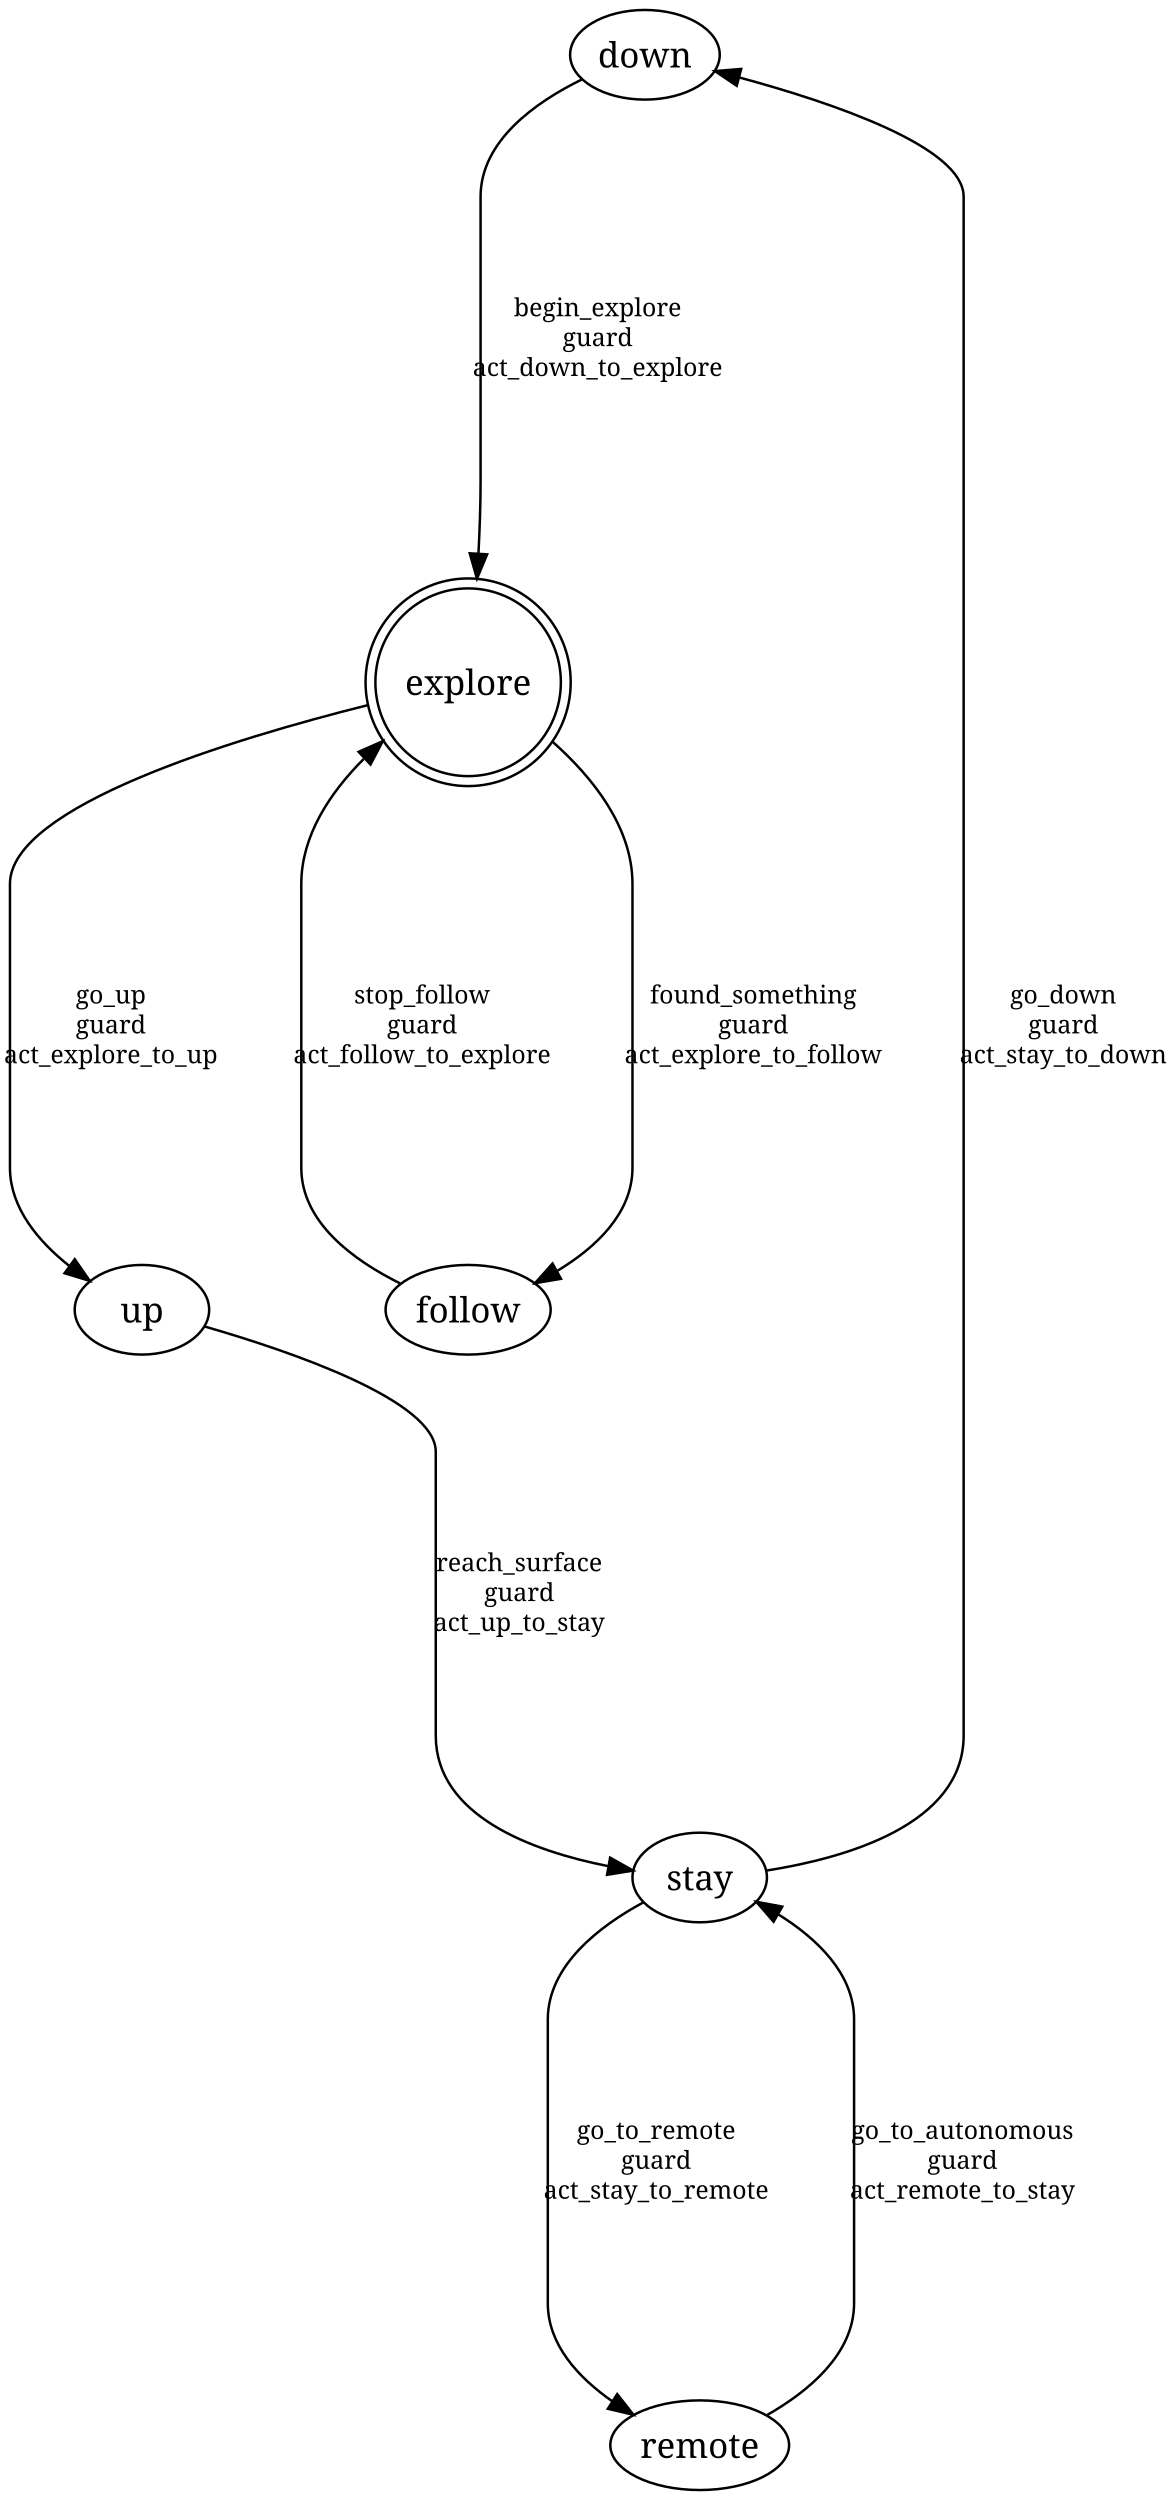
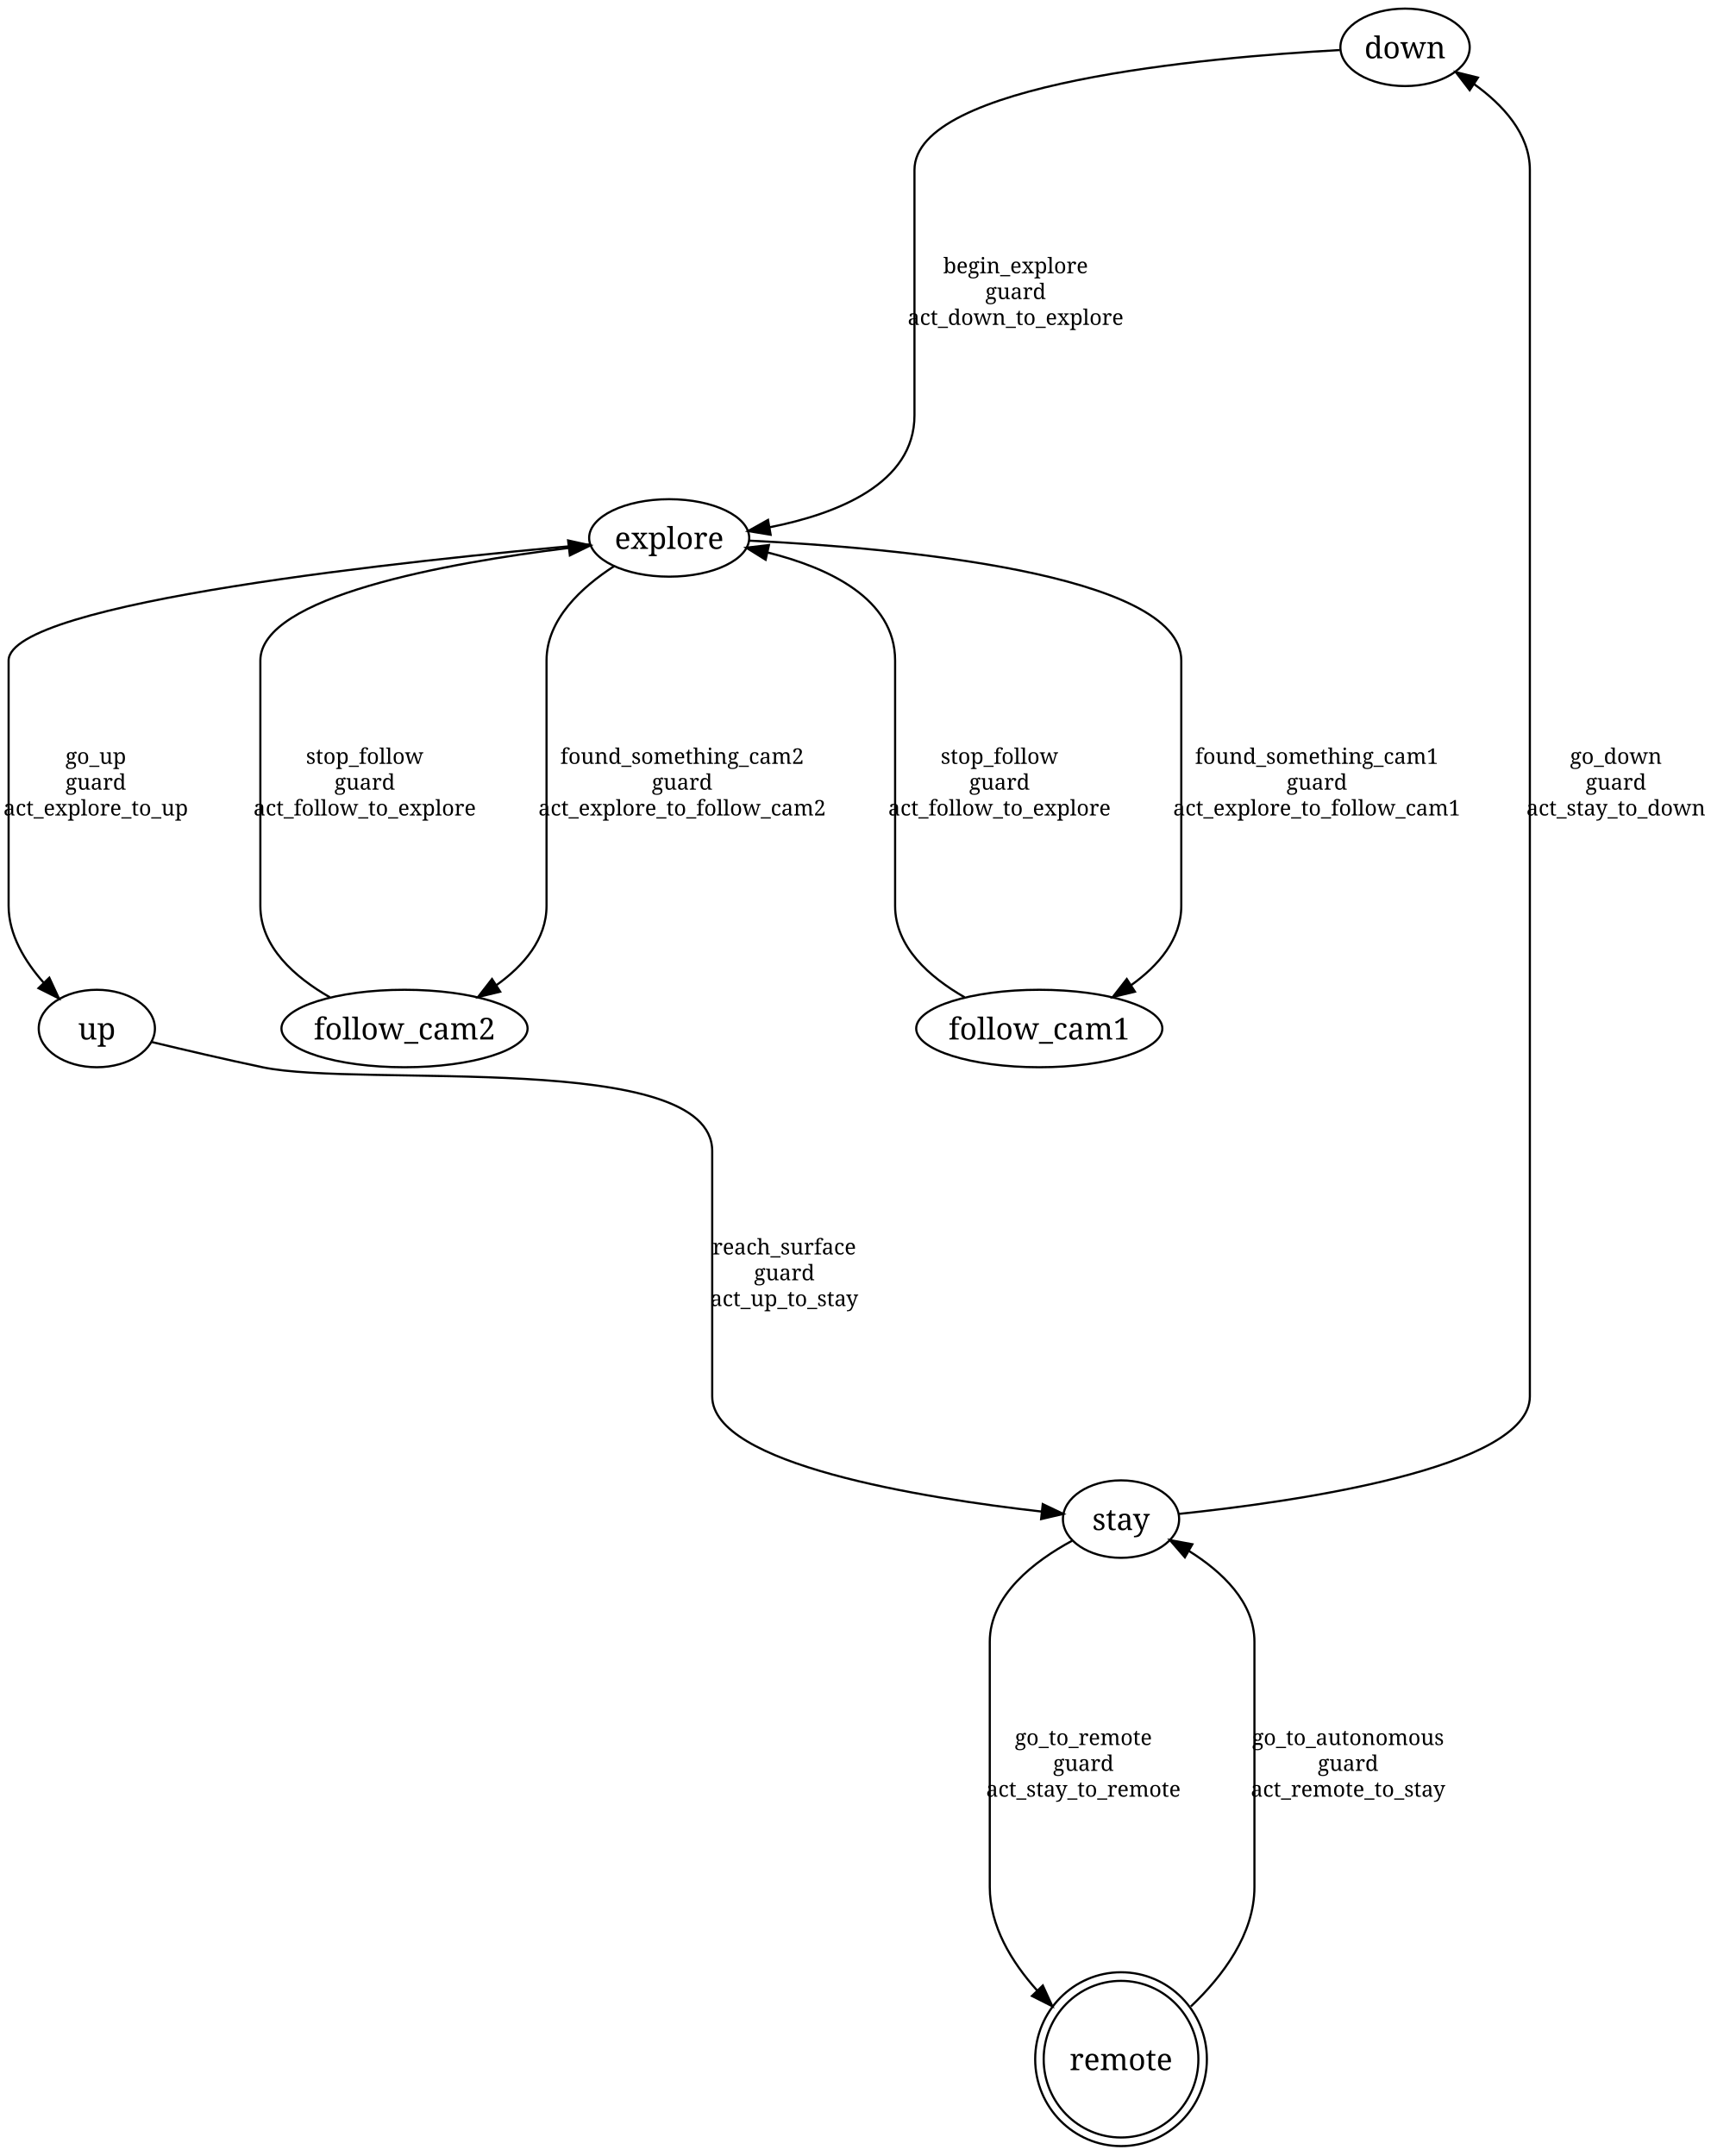
- <svg xmlns="http://www.w3.org/2000/svg" width="471pt" height="1004pt" viewBox="0.00 0.00 471.00 1004.00">
-   <g id="graph1" class="graph" transform="scale(1 1) rotate(0) translate(4 1000)">
-     <polygon fill="white" stroke="white" points="-4,5 -4,-1000 468,-1000 468,5 -4,5" />
+ <svg xmlns="http://www.w3.org/2000/svg" width="795pt" height="1002pt" viewBox="0.00 0.00 795.00 1002.00">
+   <g id="graph1" class="graph" transform="scale(1 1) rotate(0) translate(4 998)">
+     <polygon fill="white" stroke="white" points="-4,5 -4,-998 792,-998 792,5 -4,5" />
    <g id="node1" class="node">
-       <ellipse fill="none" stroke="black" cx="255" cy="-978" rx="30.047" ry="18" />
-       <text text-anchor="middle" x="255" y="-972.9" font-family="Times Roman,serif" font-size="14.00">down</text>
+       <ellipse fill="none" stroke="black" cx="649" cy="-976" rx="30.047" ry="18" />
+       <text text-anchor="middle" x="649" y="-970.9" font-family="Times Roman,serif" font-size="14.00">down</text>
    </g>
    <g id="node2" class="node">
-       <ellipse fill="none" stroke="black" cx="184" cy="-726" rx="37.242" ry="37.697" />
-       <ellipse fill="none" stroke="black" cx="184" cy="-726" rx="41.194" ry="41.697" />
-       <text text-anchor="middle" x="184" y="-720.9" font-family="Times Roman,serif" font-size="14.00">explore</text>
+       <ellipse fill="none" stroke="black" cx="307" cy="-748" rx="37.194" ry="18" />
+       <text text-anchor="middle" x="307" y="-742.9" font-family="Times Roman,serif" font-size="14.00">explore</text>
    </g>
    <g id="edge2" class="edge">
-       <path fill="none" stroke="black" d="M229.671,-968.089C211.059,-958.957 189,-943.407 189,-921 189,-921 189,-921 189,-807 189,-797.484 188.652,-787.352 188.14,-777.59" />
-       <polygon fill="black" stroke="black" points="191.633,-777.371 187.554,-767.593 184.645,-777.78 191.633,-777.371" />
-       <text text-anchor="middle" x="236" y="-873" font-family="Times Roman,serif" font-size="10.00">begin_explore</text>
-       <text text-anchor="middle" x="236" y="-861" font-family="Times Roman,serif" font-size="10.00">guard</text>
-       <text text-anchor="middle" x="236" y="-849" font-family="Times Roman,serif" font-size="10.00">act_down_to_explore</text>
+       <path fill="none" stroke="black" d="M618.723,-974.743C556.703,-971.34 421,-959.292 421,-919 421,-919 421,-919 421,-805 421,-773.253 385.193,-759.187 353.715,-752.956" />
+       <polygon fill="black" stroke="black" points="354.153,-749.479 343.698,-751.195 352.941,-756.373 354.153,-749.479" />
+       <text text-anchor="middle" x="468" y="-871" font-family="Times Roman,serif" font-size="10.00">begin_explore</text>
+       <text text-anchor="middle" x="468" y="-859" font-family="Times Roman,serif" font-size="10.00">guard</text>
+       <text text-anchor="middle" x="468" y="-847" font-family="Times Roman,serif" font-size="10.00">act_down_to_explore</text>
    </g>
    <g id="node3" class="node">
-       <ellipse fill="none" stroke="black" cx="184" cy="-474" rx="33.147" ry="18" />
-       <text text-anchor="middle" x="184" y="-468.9" font-family="Times Roman,serif" font-size="14.00">follow</text>
+       <ellipse fill="none" stroke="black" cx="479" cy="-520" rx="57.195" ry="18" />
+       <text text-anchor="middle" x="479" y="-514.9" font-family="Times Roman,serif" font-size="14.00">follow_cam1</text>
    </g>
    <g id="edge4" class="edge">
-       <path fill="none" stroke="black" d="M217.773,-702.233C234.012,-687.835 250,-667.856 250,-645 250,-645 250,-645 250,-531 250,-512.775 235.407,-499.087 219.945,-489.698" />
-       <polygon fill="black" stroke="black" points="221.29,-486.442 210.845,-484.665 217.902,-492.568 221.29,-486.442" />
-       <text text-anchor="middle" x="298.5" y="-597" font-family="Times Roman,serif" font-size="10.00">found_something</text>
-       <text text-anchor="middle" x="298.5" y="-585" font-family="Times Roman,serif" font-size="10.00">guard</text>
-       <text text-anchor="middle" x="298.5" y="-573" font-family="Times Roman,serif" font-size="10.00">act_explore_to_follow</text>
+       <path fill="none" stroke="black" d="M343.926,-746.754C410.776,-743.487 545,-731.842 545,-691 545,-691 545,-691 545,-577 545,-561.476 534.411,-549.243 521.716,-540.155" />
+       <polygon fill="black" stroke="black" points="523.46,-537.115 513.16,-534.635 519.665,-542.997 523.46,-537.115" />
+       <text text-anchor="middle" x="608" y="-643" font-family="Times Roman,serif" font-size="10.00">found_something_cam1</text>
+       <text text-anchor="middle" x="608" y="-631" font-family="Times Roman,serif" font-size="10.00">guard</text>
+       <text text-anchor="middle" x="608" y="-619" font-family="Times Roman,serif" font-size="10.00">act_explore_to_follow_cam1</text>
+     </g>
+     <g id="node4" class="node">
+       <ellipse fill="none" stroke="black" cx="184" cy="-520" rx="57.195" ry="18" />
+       <text text-anchor="middle" x="184" y="-514.9" font-family="Times Roman,serif" font-size="14.00">follow_cam2</text>
+     </g>
+     <g id="edge6" class="edge">
+       <path fill="none" stroke="black" d="M281.501,-734.93C266.324,-725.149 250,-710.173 250,-691 250,-691 250,-691 250,-577 250,-561.476 239.411,-549.243 226.716,-540.155" />
+       <polygon fill="black" stroke="black" points="228.46,-537.115 218.16,-534.635 224.665,-542.997 228.46,-537.115" />
+       <text text-anchor="middle" x="313" y="-643" font-family="Times Roman,serif" font-size="10.00">found_something_cam2</text>
+       <text text-anchor="middle" x="313" y="-631" font-family="Times Roman,serif" font-size="10.00">guard</text>
+       <text text-anchor="middle" x="313" y="-619" font-family="Times Roman,serif" font-size="10.00">act_explore_to_follow_cam2</text>
+     </g>
+     <g id="node7" class="node">
+       <ellipse fill="none" stroke="black" cx="41" cy="-520" rx="27" ry="18" />
+       <text text-anchor="middle" x="41" y="-514.9" font-family="Times Roman,serif" font-size="14.00">up</text>
+     </g>
+     <g id="edge8" class="edge">
+       <path fill="none" stroke="black" d="M270.274,-744.983C188.786,-737.795 0,-718.206 0,-691 0,-691 0,-691 0,-577 0,-563.534 7.635,-551.076 16.315,-541.263" />
+       <polygon fill="black" stroke="black" points="18.919,-543.605 23.374,-533.992 13.897,-538.728 18.919,-543.605" />
+       <text text-anchor="middle" x="40.5" y="-643" font-family="Times Roman,serif" font-size="10.00">go_up</text>
+       <text text-anchor="middle" x="40.5" y="-631" font-family="Times Roman,serif" font-size="10.00">guard</text>
+       <text text-anchor="middle" x="40.5" y="-619" font-family="Times Roman,serif" font-size="10.00">act_explore_to_up</text>
+     </g>
+     <g id="edge10" class="edge">
+       <path fill="none" stroke="black" d="M444.322,-534.505C427.974,-543.873 412,-557.91 412,-577 412,-691 412,-691 412,-691 412,-719.852 381,-734.179 352.688,-741.247" />
+       <polygon fill="black" stroke="black" points="351.833,-737.852 342.841,-743.456 353.365,-744.682 351.833,-737.852" />
+       <text text-anchor="middle" x="460.5" y="-643" font-family="Times Roman,serif" font-size="10.00">stop_follow</text>
+       <text text-anchor="middle" x="460.5" y="-631" font-family="Times Roman,serif" font-size="10.00">guard</text>
+       <text text-anchor="middle" x="460.5" y="-619" font-family="Times Roman,serif" font-size="10.00">act_follow_to_explore</text>
+     </g>
+     <g id="edge12" class="edge">
+       <path fill="none" stroke="black" d="M149.322,-534.505C132.974,-543.873 117,-557.91 117,-577 117,-691 117,-691 117,-691 117,-720.827 203.989,-736.387 260.247,-743.331" />
+       <polygon fill="black" stroke="black" points="260.024,-746.829 270.366,-744.528 260.847,-739.877 260.024,-746.829" />
+       <text text-anchor="middle" x="165.5" y="-643" font-family="Times Roman,serif" font-size="10.00">stop_follow</text>
+       <text text-anchor="middle" x="165.5" y="-631" font-family="Times Roman,serif" font-size="10.00">guard</text>
+       <text text-anchor="middle" x="165.5" y="-619" font-family="Times Roman,serif" font-size="10.00">act_follow_to_explore</text>
+     </g>
+     <g id="node5" class="node">
+       <ellipse fill="none" stroke="black" cx="517" cy="-41" rx="35.947" ry="36.397" />
+       <ellipse fill="none" stroke="black" cx="517" cy="-41" rx="39.898" ry="40.397" />
+       <text text-anchor="middle" x="517" y="-35.9" font-family="Times Roman,serif" font-size="14.00">remote</text>
    </g>
    <g id="node6" class="node">
-       <ellipse fill="none" stroke="black" cx="53" cy="-474" rx="27" ry="18" />
-       <text text-anchor="middle" x="53" y="-468.9" font-family="Times Roman,serif" font-size="14.00">up</text>
-     </g>
-     <g id="edge6" class="edge">
-       <path fill="none" stroke="black" d="M143.62,-716.789C89.457,-703.241 0,-676.151 0,-645 0,-645 0,-645 0,-531 0,-514.816 11.6,-501.3 23.946,-491.497" />
-       <polygon fill="black" stroke="black" points="26.025,-494.313 32.053,-485.6 21.907,-488.652 26.025,-494.313" />
-       <text text-anchor="middle" x="40.5" y="-597" font-family="Times Roman,serif" font-size="10.00">go_up</text>
-       <text text-anchor="middle" x="40.5" y="-585" font-family="Times Roman,serif" font-size="10.00">guard</text>
-       <text text-anchor="middle" x="40.5" y="-573" font-family="Times Roman,serif" font-size="10.00">act_explore_to_up</text>
-     </g>
-     <g id="edge8" class="edge">
-       <path fill="none" stroke="black" d="M156.749,-484.556C138.199,-493.722 117,-509.009 117,-531 117,-645 117,-645 117,-645 117,-664.402 128.555,-681.658 142.067,-695.206" />
-       <polygon fill="black" stroke="black" points="140.015,-698.078 149.715,-702.34 144.79,-692.959 140.015,-698.078" />
-       <text text-anchor="middle" x="165.5" y="-597" font-family="Times Roman,serif" font-size="10.00">stop_follow</text>
-       <text text-anchor="middle" x="165.5" y="-585" font-family="Times Roman,serif" font-size="10.00">guard</text>
-       <text text-anchor="middle" x="165.5" y="-573" font-family="Times Roman,serif" font-size="10.00">act_follow_to_explore</text>
-     </g>
-     <g id="node4" class="node">
-       <ellipse fill="none" stroke="black" cx="277" cy="-18" rx="35.898" ry="18" />
-       <text text-anchor="middle" x="277" y="-12.9" font-family="Times Roman,serif" font-size="14.00">remote</text>
-     </g>
-     <g id="node5" class="node">
-       <ellipse fill="none" stroke="black" cx="277" cy="-246" rx="27" ry="18" />
-       <text text-anchor="middle" x="277" y="-240.9" font-family="Times Roman,serif" font-size="14.00">stay</text>
-     </g>
-     <g id="edge10" class="edge">
-       <path fill="none" stroke="black" d="M304.014,-30.1C320.721,-39.618 339,-54.676 339,-75 339,-189 339,-189 339,-189 339,-207.456 323.927,-221.57 308.644,-231.136" />
-       <polygon fill="black" stroke="black" points="306.671,-228.233 299.734,-236.242 310.151,-234.307 306.671,-228.233" />
-       <text text-anchor="middle" x="382.5" y="-141" font-family="Times Roman,serif" font-size="10.00">go_to_autonomous</text>
-       <text text-anchor="middle" x="382.5" y="-129" font-family="Times Roman,serif" font-size="10.00">guard</text>
-       <text text-anchor="middle" x="382.5" y="-117" font-family="Times Roman,serif" font-size="10.00">act_remote_to_stay</text>
-     </g>
-     <g id="edge12" class="edge">
-       <path fill="none" stroke="black" d="M303.748,-248.775C335.15,-253.684 383,-267.061 383,-303 383,-921 383,-921 383,-921 383,-940.93 330.56,-958.699 292.81,-968.908" />
-       <polygon fill="black" stroke="black" points="291.874,-965.536 283.09,-971.46 293.651,-972.306 291.874,-965.536" />
-       <text text-anchor="middle" x="423" y="-597" font-family="Times Roman,serif" font-size="10.00">go_down</text>
-       <text text-anchor="middle" x="423" y="-585" font-family="Times Roman,serif" font-size="10.00">guard</text>
-       <text text-anchor="middle" x="423" y="-573" font-family="Times Roman,serif" font-size="10.00">act_stay_to_down</text>
+       <ellipse fill="none" stroke="black" cx="517" cy="-292" rx="27" ry="18" />
+       <text text-anchor="middle" x="517" y="-286.9" font-family="Times Roman,serif" font-size="14.00">stay</text>
    </g>
    <g id="edge14" class="edge">
-       <path fill="none" stroke="black" d="M254.286,-235.958C236.943,-226.574 216,-210.741 216,-189 216,-189 216,-189 216,-75 216,-58.316 228.333,-45.111 241.908,-35.63" />
-       <polygon fill="black" stroke="black" points="243.866,-38.533 250.422,-30.21 240.107,-32.628 243.866,-38.533" />
-       <text text-anchor="middle" x="259.5" y="-141" font-family="Times Roman,serif" font-size="10.00">go_to_remote</text>
-       <text text-anchor="middle" x="259.5" y="-129" font-family="Times Roman,serif" font-size="10.00">guard</text>
-       <text text-anchor="middle" x="259.5" y="-117" font-family="Times Roman,serif" font-size="10.00">act_stay_to_remote</text>
+       <path fill="none" stroke="black" d="M549.453,-65.496C564.454,-79.761 579,-99.211 579,-121 579,-235 579,-235 579,-235 579,-253.456 563.927,-267.57 548.644,-277.136" />
+       <polygon fill="black" stroke="black" points="546.671,-274.233 539.734,-282.242 550.151,-280.307 546.671,-274.233" />
+       <text text-anchor="middle" x="622.5" y="-187" font-family="Times Roman,serif" font-size="10.00">go_to_autonomous</text>
+       <text text-anchor="middle" x="622.5" y="-175" font-family="Times Roman,serif" font-size="10.00">guard</text>
+       <text text-anchor="middle" x="622.5" y="-163" font-family="Times Roman,serif" font-size="10.00">act_remote_to_stay</text>
    </g>
    <g id="edge16" class="edge">
-       <path fill="none" stroke="black" d="M78.314,-467.242C112.986,-457.227 171,-437.419 171,-417 171,-417 171,-417 171,-303 171,-270.711 209.624,-256.634 240.242,-250.548" />
-       <polygon fill="black" stroke="black" points="241.015,-253.966 250.252,-248.775 239.795,-247.073 241.015,-253.966" />
-       <text text-anchor="middle" x="204.5" y="-369" font-family="Times Roman,serif" font-size="10.00">reach_surface</text>
-       <text text-anchor="middle" x="204.5" y="-357" font-family="Times Roman,serif" font-size="10.00">guard</text>
-       <text text-anchor="middle" x="204.5" y="-345" font-family="Times Roman,serif" font-size="10.00">act_up_to_stay</text>
+       <path fill="none" stroke="black" d="M543.819,-294.405C596.193,-299.847 707,-315.336 707,-349 707,-919 707,-919 707,-919 707,-935.836 694.415,-949.355 680.969,-958.994" />
+       <polygon fill="black" stroke="black" points="679.033,-956.079 672.591,-964.49 682.872,-961.932 679.033,-956.079" />
+       <text text-anchor="middle" x="747" y="-643" font-family="Times Roman,serif" font-size="10.00">go_down</text>
+       <text text-anchor="middle" x="747" y="-631" font-family="Times Roman,serif" font-size="10.00">guard</text>
+       <text text-anchor="middle" x="747" y="-619" font-family="Times Roman,serif" font-size="10.00">act_stay_to_down</text>
+     </g>
+     <g id="edge18" class="edge">
+       <path fill="none" stroke="black" d="M494.286,-281.958C476.943,-272.574 456,-256.741 456,-235 456,-235 456,-235 456,-121 456,-102.896 466.001,-86.336 477.904,-73.039" />
+       <polygon fill="black" stroke="black" points="480.653,-75.23 485.071,-65.6 475.612,-70.374 480.653,-75.23" />
+       <text text-anchor="middle" x="499.5" y="-187" font-family="Times Roman,serif" font-size="10.00">go_to_remote</text>
+       <text text-anchor="middle" x="499.5" y="-175" font-family="Times Roman,serif" font-size="10.00">guard</text>
+       <text text-anchor="middle" x="499.5" y="-163" font-family="Times Roman,serif" font-size="10.00">act_stay_to_remote</text>
+     </g>
+     <g id="edge20" class="edge">
+       <path fill="none" stroke="black" d="M66.602,-513.709C81.553,-510.113 100.803,-505.613 118,-502 164.237,-492.287 327,-510.246 327,-463 327,-463 327,-463 327,-349 327,-317.375 424.795,-301.789 480.062,-295.506" />
+       <polygon fill="black" stroke="black" points="480.618,-298.966 490.181,-294.405 479.861,-292.007 480.618,-298.966" />
+       <text text-anchor="middle" x="360.5" y="-415" font-family="Times Roman,serif" font-size="10.00">reach_surface</text>
+       <text text-anchor="middle" x="360.5" y="-403" font-family="Times Roman,serif" font-size="10.00">guard</text>
+       <text text-anchor="middle" x="360.5" y="-391" font-family="Times Roman,serif" font-size="10.00">act_up_to_stay</text>
    </g>
  </g>
</svg>
